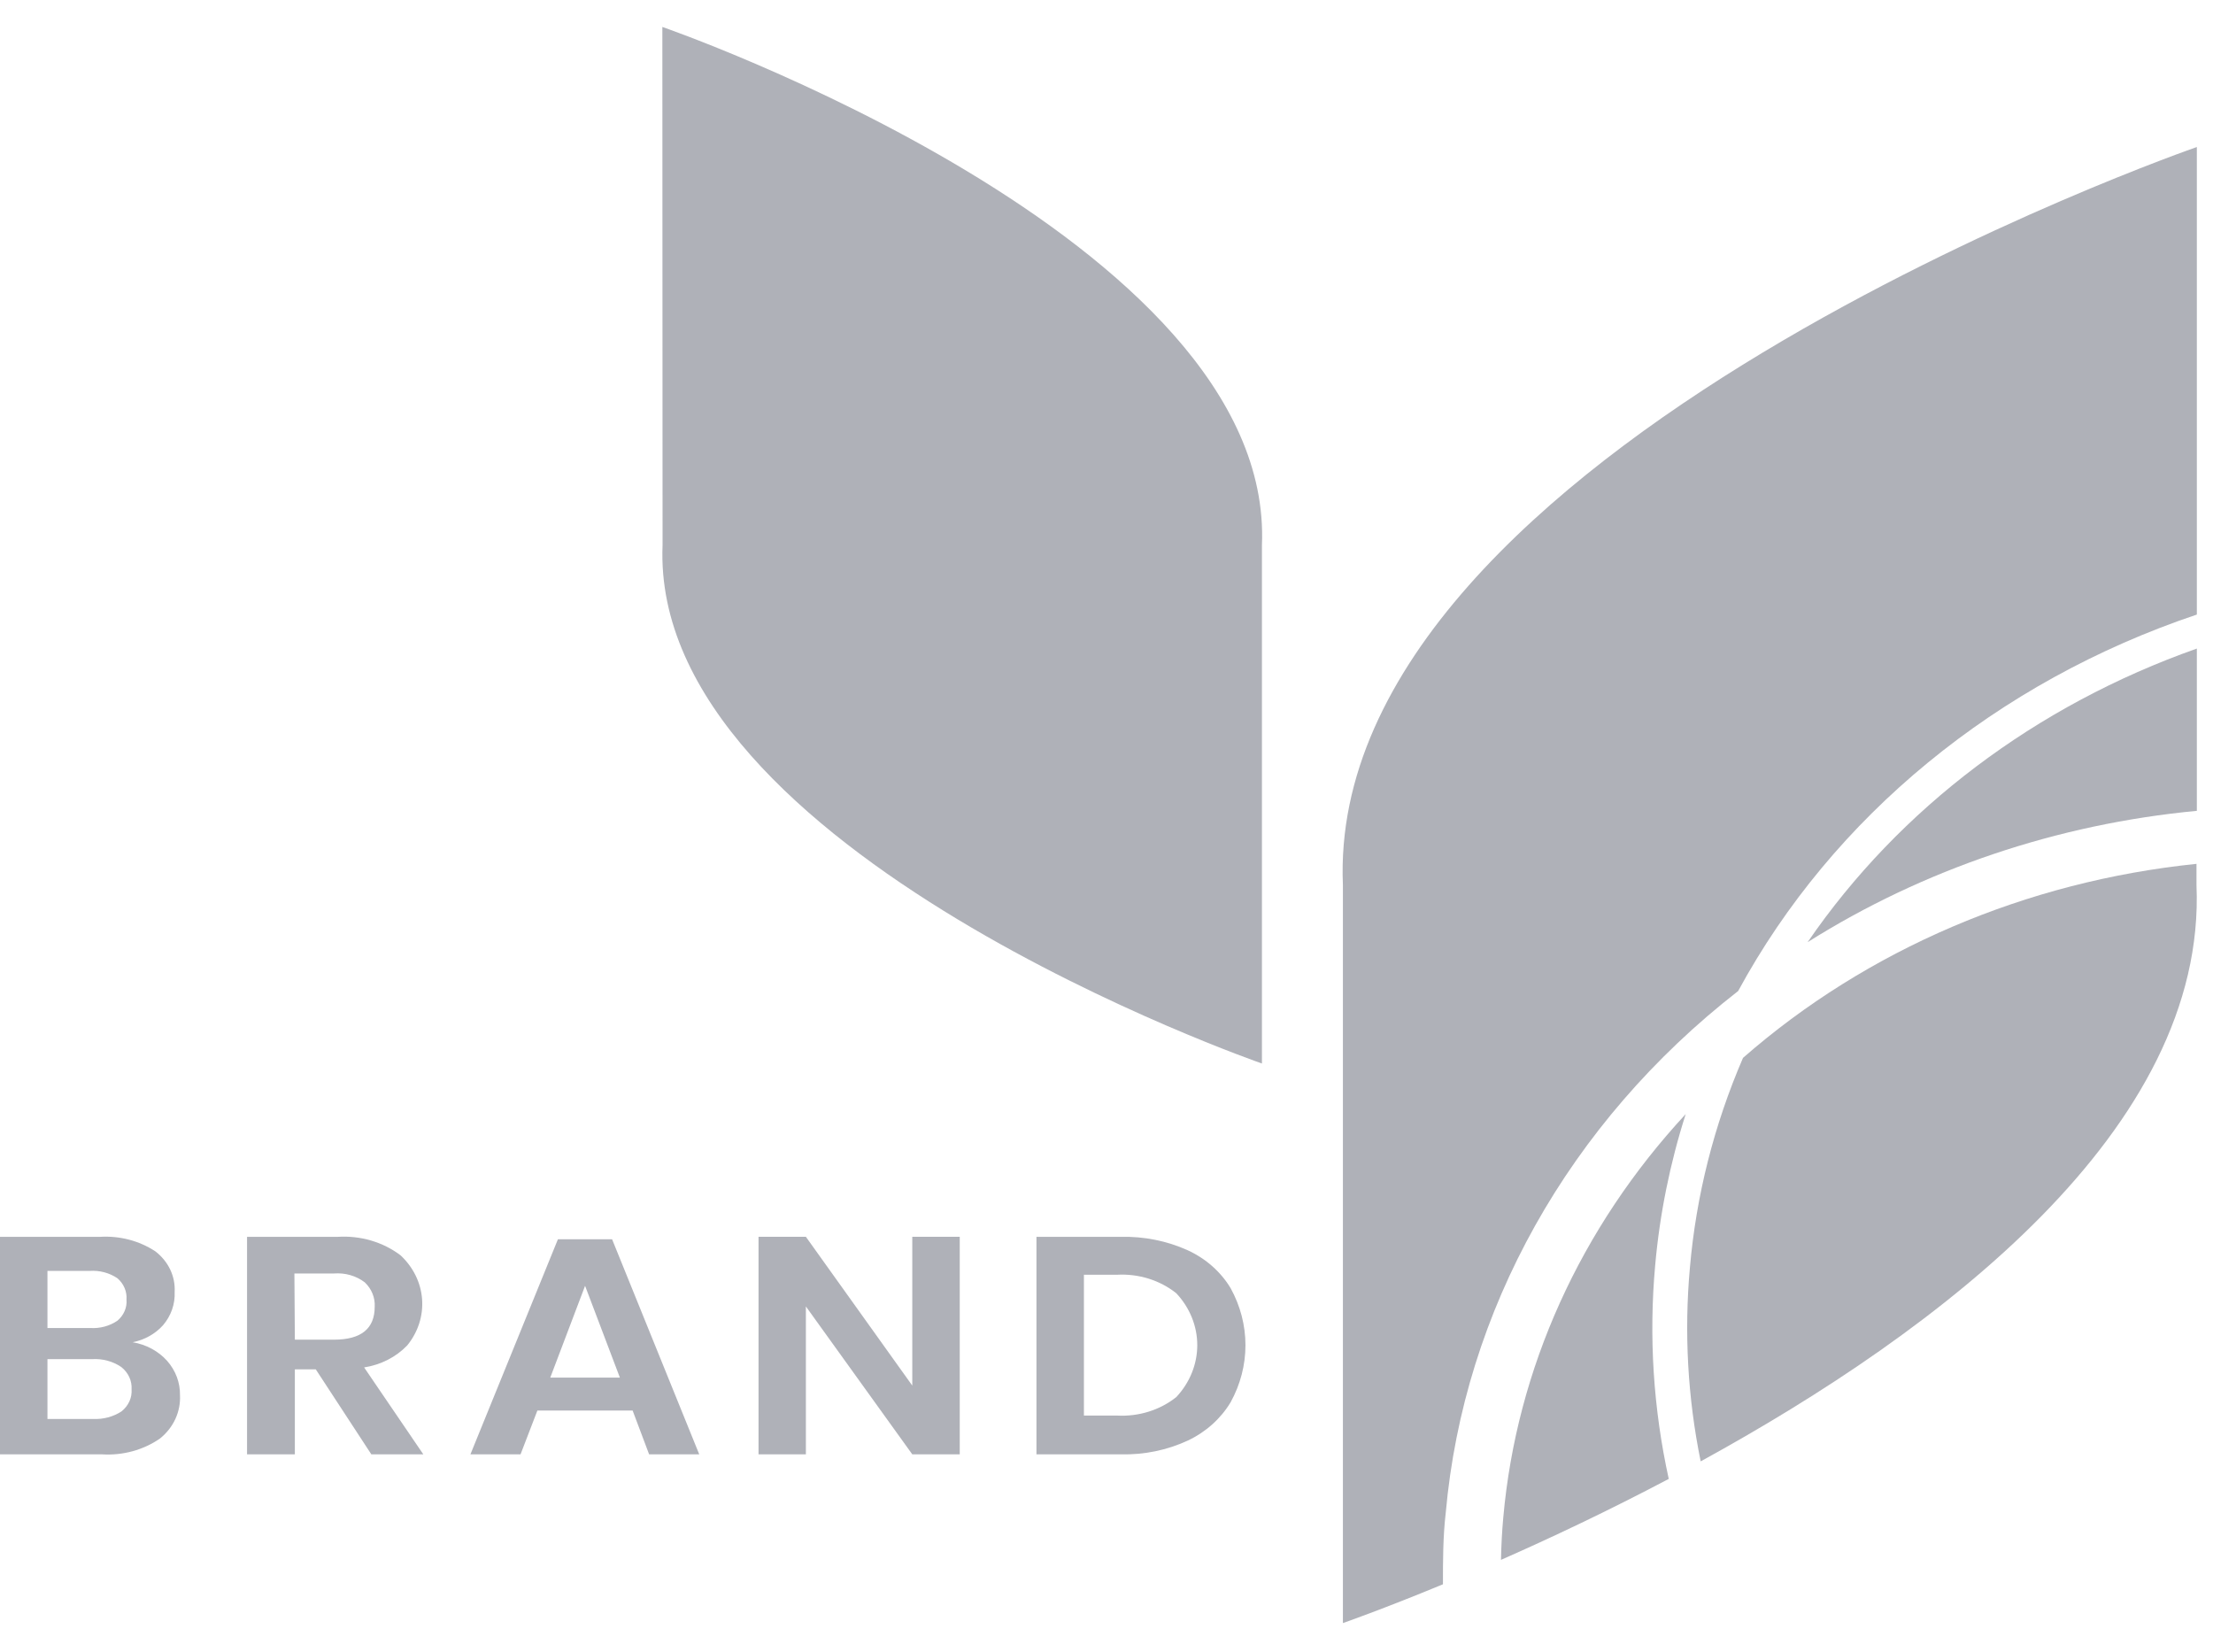
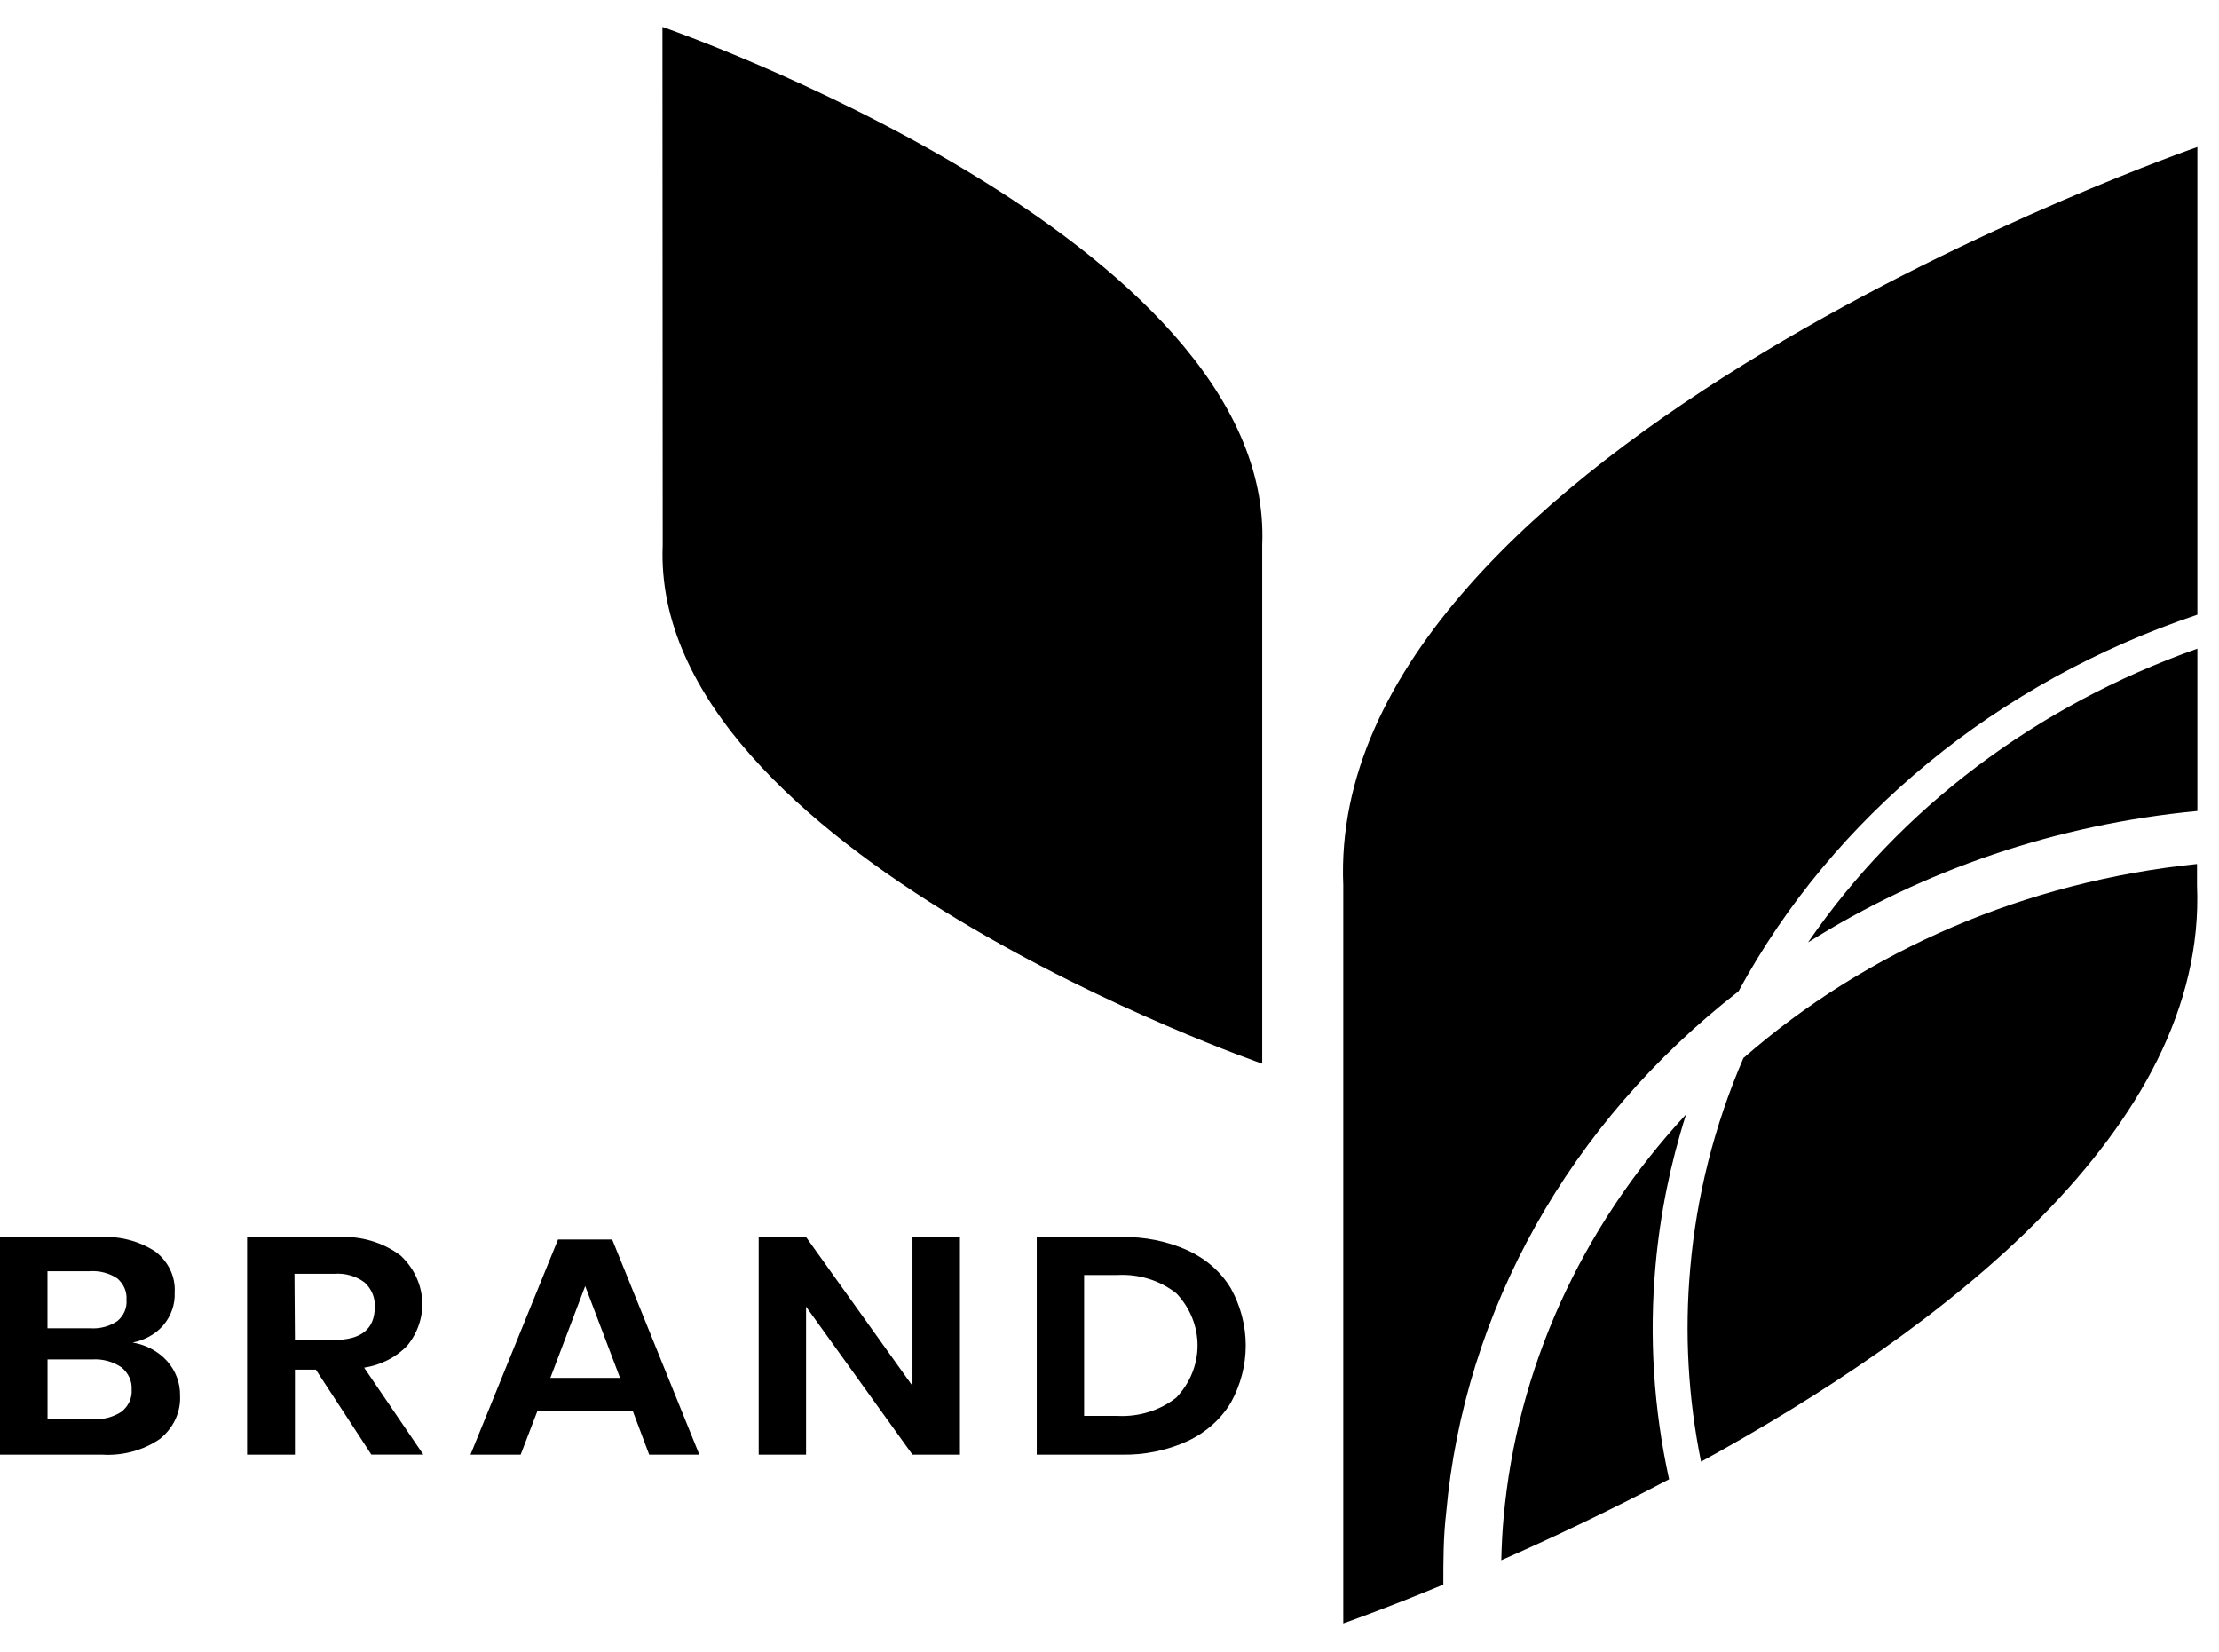
- <svg xmlns="http://www.w3.org/2000/svg" width="63" height="47" viewBox="0 0 63 47" fill="none">
-   <path d="M4.757 38.735C5.001 39.011 5.13 39.357 5.124 39.712C5.136 39.944 5.091 40.175 4.993 40.389C4.895 40.602 4.745 40.793 4.555 40.946C4.082 41.274 3.496 41.434 2.904 41.397H0V35.206H2.844C3.406 35.171 3.963 35.317 4.42 35.617C4.604 35.758 4.749 35.935 4.845 36.136C4.941 36.338 4.984 36.556 4.972 36.775C4.988 37.117 4.871 37.453 4.641 37.722C4.421 37.968 4.116 38.139 3.776 38.206C4.161 38.27 4.509 38.458 4.757 38.735ZM1.351 37.801H2.567C2.843 37.819 3.117 37.746 3.34 37.595C3.431 37.519 3.502 37.425 3.547 37.32C3.593 37.215 3.611 37.102 3.601 36.99C3.609 36.878 3.591 36.766 3.546 36.661C3.502 36.556 3.432 36.462 3.343 36.385C3.114 36.229 2.831 36.155 2.547 36.176H1.351V37.801ZM3.459 40.175C3.556 40.097 3.633 40 3.683 39.891C3.733 39.782 3.754 39.664 3.746 39.546C3.753 39.426 3.731 39.307 3.68 39.197C3.629 39.087 3.551 38.989 3.452 38.911C3.214 38.749 2.922 38.67 2.626 38.687H1.351V40.39H2.643C2.933 40.405 3.221 40.329 3.459 40.175Z" fill="#AFB1B8" />
-   <path d="M10.571 41.397L8.989 38.977H8.394V41.397H7.033V35.206H9.61C10.259 35.164 10.901 35.352 11.403 35.732C11.764 36.068 11.981 36.511 12.016 36.98C12.051 37.45 11.902 37.916 11.595 38.294C11.277 38.627 10.843 38.849 10.366 38.923L12.051 41.397H10.571ZM8.394 38.133H9.507C10.28 38.133 10.667 37.821 10.667 37.196C10.675 37.068 10.653 36.94 10.604 36.821C10.556 36.701 10.48 36.592 10.383 36.5C10.138 36.314 9.824 36.224 9.507 36.249H8.381L8.394 38.133Z" fill="#AFB1B8" />
-   <path d="M18.01 40.151H15.298L14.819 41.397H13.392L15.883 35.275H17.425L19.906 41.397H18.479L18.01 40.151ZM17.647 39.213L16.656 36.6L15.665 39.213H17.647Z" fill="#AFB1B8" />
-   <path d="M27.322 41.397H25.971L22.942 37.187V41.397H21.594V35.205H22.942L25.971 39.44V35.205H27.322V41.397Z" fill="#AFB1B8" />
-   <path d="M35.033 39.915C34.753 40.382 34.328 40.763 33.81 41.007C33.222 41.279 32.569 41.413 31.911 41.397H29.506V35.206H31.911C32.568 35.19 33.22 35.321 33.81 35.587C34.328 35.825 34.754 36.202 35.033 36.666C35.311 37.17 35.456 37.726 35.456 38.291C35.456 38.855 35.311 39.411 35.033 39.915ZM33.487 39.767C33.872 39.355 34.084 38.831 34.084 38.289C34.084 37.747 33.872 37.223 33.487 36.812C33.02 36.439 32.413 36.25 31.795 36.285H30.857V40.293H31.795C32.413 40.328 33.02 40.139 33.487 39.767Z" fill="#AFB1B8" />
-   <path d="M18.856 0.767C18.856 0.767 36.294 6.795 35.925 15.518V30.272C35.925 30.272 18.499 24.241 18.862 15.518L18.856 0.767Z" fill="#AFB1B8" />
-   <path d="M51.46 26.818C54.754 24.743 58.563 23.457 62.54 23.08V18.461C57.958 20.078 54.071 23.01 51.46 26.818Z" fill="#AFB1B8" />
-   <path d="M49.482 28.209C52.177 23.24 56.85 19.405 62.54 17.493V4.185C62.54 4.185 37.705 12.772 38.23 25.194V46.2C38.23 46.2 39.337 45.816 41.078 45.096C41.078 44.425 41.078 43.747 41.157 43.067C41.671 37.3 44.665 31.956 49.482 28.209Z" fill="#AFB1B8" />
-   <path d="M47.12 36.013C47.25 34.556 47.541 33.115 47.989 31.712C44.99 34.947 43.173 38.961 42.796 43.191C42.759 43.59 42.739 43.989 42.73 44.401C44.14 43.78 45.782 43.006 47.506 42.096C47.066 40.095 46.936 38.047 47.12 36.013Z" fill="#AFB1B8" />
-   <path d="M48.108 36.089C47.942 37.929 48.045 39.781 48.415 41.597C55.2 37.879 62.824 32.136 62.53 25.194V24.589C57.682 25.086 53.147 27.026 49.62 30.112C48.795 32.024 48.285 34.039 48.108 36.089Z" fill="#AFB1B8" />
+ <svg xmlns="http://www.w3.org/2000/svg" version="1.1" width="43" height="32" viewBox="0 0 43 32">
+   <path d="M3.239 26.373c0.166 0.188 0.254 0.424 0.25 0.665 0.008 0.158-0.022 0.315-0.089 0.46s-0.169 0.275-0.298 0.38c-0.322 0.223-0.722 0.332-1.125 0.307h-1.977v-4.215h1.937c0.382-0.023 0.761 0.076 1.073 0.28 0.125 0.096 0.224 0.217 0.289 0.354s0.095 0.286 0.086 0.435c0.011 0.233-0.068 0.461-0.225 0.645-0.15 0.168-0.358 0.284-0.589 0.329 0.262 0.044 0.499 0.172 0.668 0.36zM0.92 25.737h0.828c0.188 0.013 0.375-0.037 0.526-0.14 0.062-0.052 0.111-0.116 0.141-0.187s0.043-0.148 0.036-0.225c0.006-0.076-0.007-0.153-0.037-0.224s-0.078-0.135-0.138-0.188c-0.156-0.106-0.349-0.156-0.542-0.142h-0.814v1.106zM2.355 27.353c0.066-0.053 0.119-0.119 0.153-0.193s0.049-0.155 0.043-0.235c0.005-0.081-0.010-0.163-0.045-0.238s-0.088-0.142-0.155-0.195c-0.162-0.11-0.361-0.164-0.562-0.152h-0.868v1.159h0.879c0.198 0.011 0.394-0.041 0.556-0.146z" />
+   <path d="M7.197 28.185l-1.077-1.647h-0.405v1.647h-0.927v-4.215h1.754c0.442-0.028 0.879 0.1 1.221 0.358 0.245 0.229 0.393 0.53 0.417 0.85s-0.078 0.637-0.287 0.894c-0.216 0.227-0.512 0.378-0.837 0.428l1.147 1.684h-1.008zM5.715 25.963h0.758c0.526 0 0.789-0.213 0.789-0.638 0.005-0.087-0.009-0.174-0.042-0.255s-0.085-0.156-0.151-0.218c-0.166-0.127-0.38-0.188-0.596-0.171h-0.767l0.009 1.283z" />
+   <path d="M12.262 27.337h-1.847l-0.326 0.848h-0.972l1.696-4.168h1.050l1.689 4.168h-0.972l-0.319-0.848zM12.015 26.698l-0.675-1.779-0.675 1.779h1.349z" />
+   <path d="M18.602 28.185h-0.92l-2.062-2.867v2.867h-0.918v-4.215h0.918l2.062 2.883v-2.883h0.92v4.215z" />
+   <path d="M23.852 27.176c-0.19 0.318-0.48 0.577-0.832 0.743-0.4 0.185-0.845 0.276-1.293 0.266h-1.637v-4.215h1.637c0.448-0.011 0.891 0.078 1.293 0.259 0.352 0.163 0.642 0.419 0.832 0.735 0.189 0.343 0.288 0.722 0.288 1.106s-0.099 0.763-0.288 1.106zM22.799 27.075c0.263-0.28 0.407-0.637 0.407-1.006s-0.144-0.726-0.407-1.006c-0.317-0.254-0.731-0.382-1.152-0.358h-0.639v2.729h0.639c0.42 0.024 0.834-0.105 1.152-0.358z" />
+   <path d="M12.838 0.522c0 0 11.873 4.104 11.621 10.043v10.045c0 0-11.864-4.106-11.617-10.045l-0.005-10.043z" />
+   <path d="M35.037 18.259c2.242-1.413 4.836-2.288 7.544-2.545v-3.145c-3.12 1.101-5.766 3.097-7.544 5.69z" />
+   <path d="M33.69 19.206c1.835-3.384 5.017-5.995 8.891-7.296v-9.061c0 0-16.909 5.846-16.551 14.304v14.302c0 0 0.753-0.262 1.939-0.752 0-0.457 0-0.918 0.054-1.382 0.35-3.926 2.389-7.565 5.668-10.115z" />
+   <path d="M32.081 24.52c0.089-0.992 0.287-1.973 0.592-2.928-2.042 2.203-3.278 4.936-3.536 7.815-0.025 0.272-0.038 0.544-0.045 0.824 0.96-0.422 2.078-0.949 3.252-1.569-0.3-1.362-0.388-2.756-0.263-4.141z" />
+   <path d="M32.754 24.571c-0.113 1.253-0.042 2.514 0.209 3.75 4.62-2.531 9.811-6.442 9.611-11.168v-0.412c-3.301 0.338-6.389 1.659-8.79 3.76-0.562 1.302-0.909 2.674-1.030 4.069z" />
</svg>
